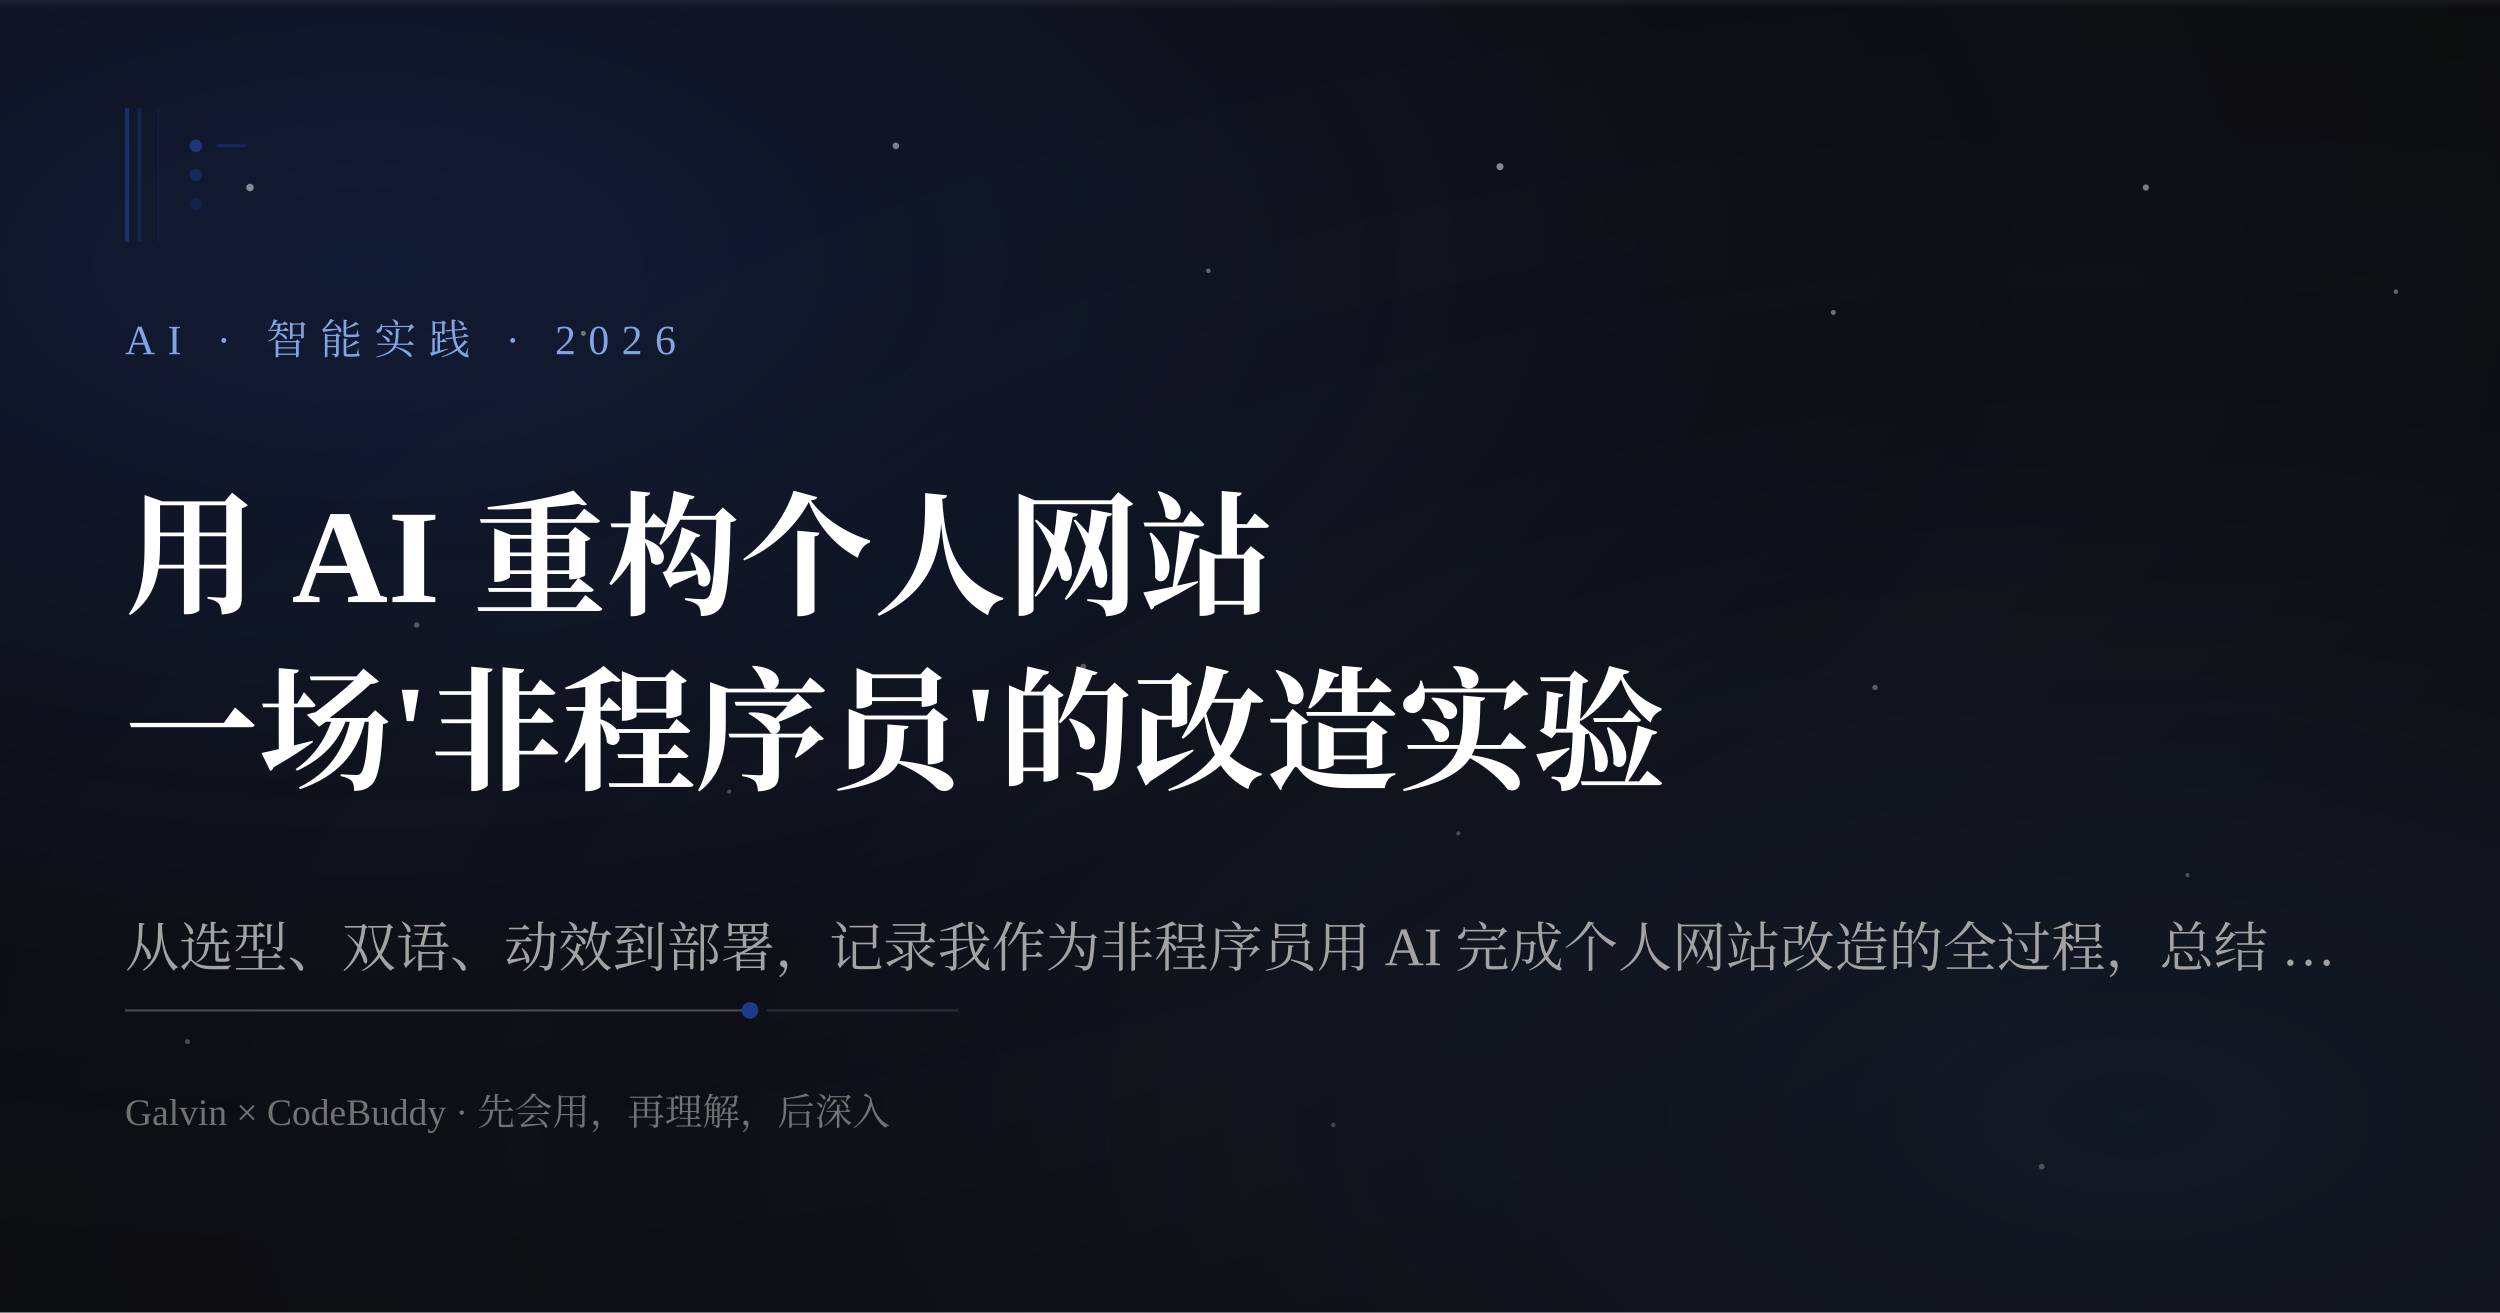
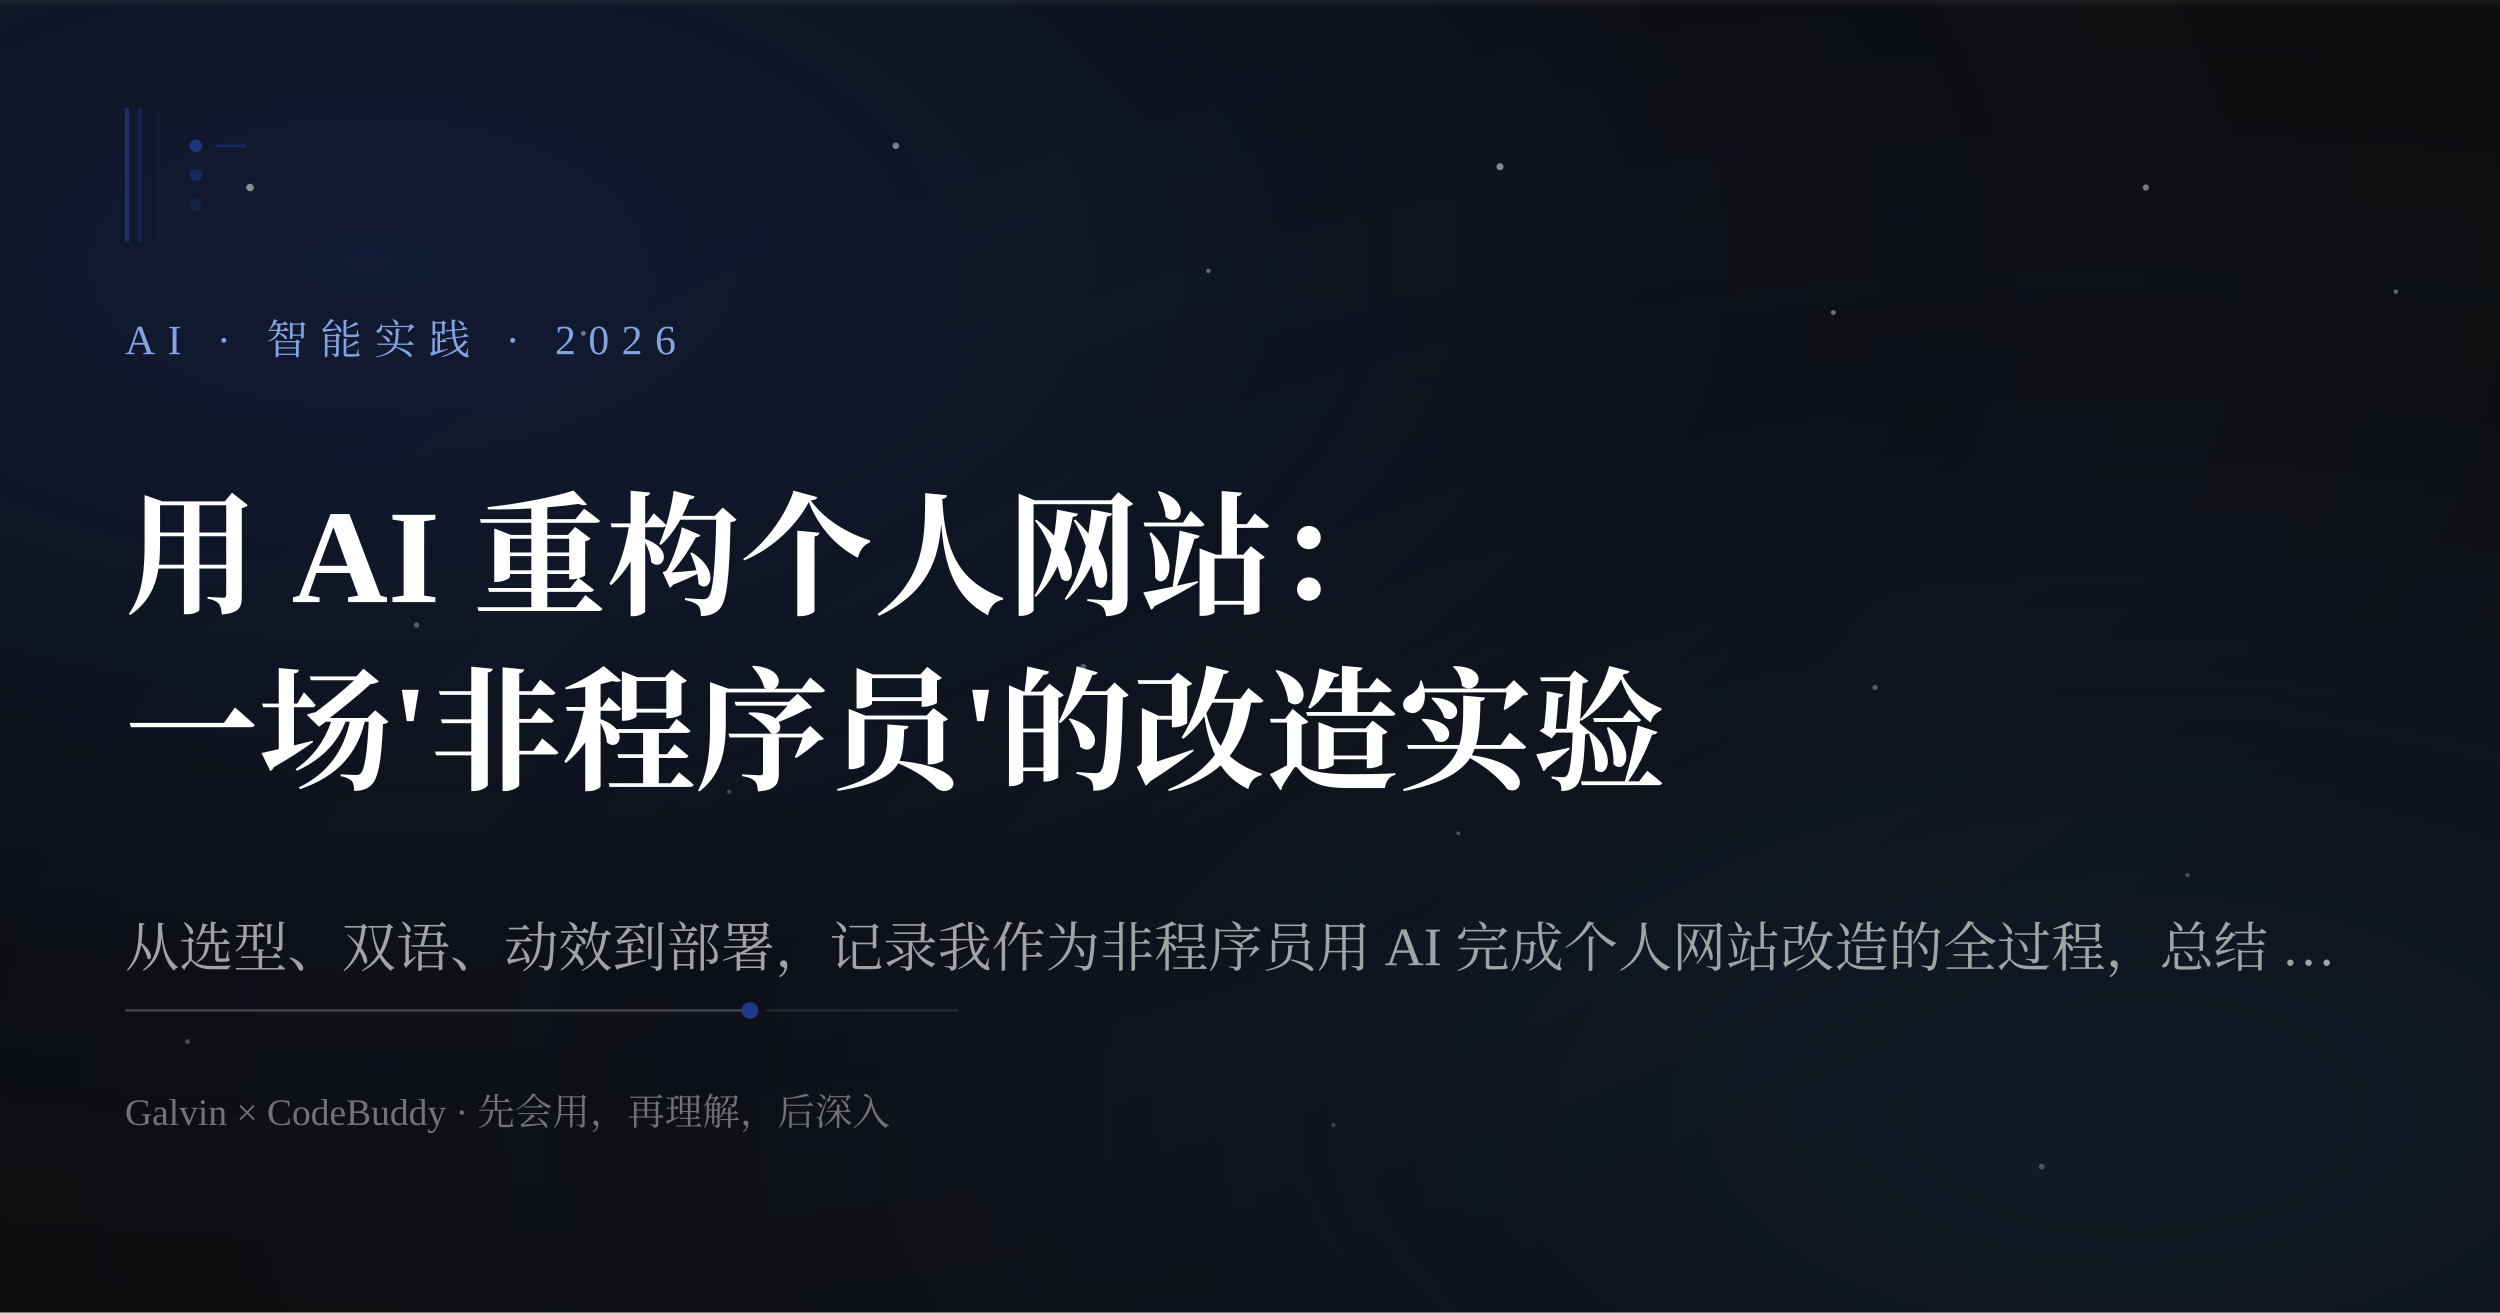
<svg xmlns="http://www.w3.org/2000/svg" width="1200" height="630" viewBox="0 0 1200 630">
  <defs>
    <radialGradient id="glow1" cx="0.15" cy="0.2" r="0.9">
      <stop offset="0%" stop-color="#1E3A8A" stop-opacity="0.32" />
      <stop offset="60%" stop-color="#1E3A8A" stop-opacity="0.06" />
      <stop offset="100%" stop-color="#1E3A8A" stop-opacity="0" />
    </radialGradient>
    <radialGradient id="glow2" cx="0.85" cy="0.85" r="0.9">
      <stop offset="0%" stop-color="#27477F" stop-opacity="0.22" />
      <stop offset="60%" stop-color="#27477F" stop-opacity="0.05" />
      <stop offset="100%" stop-color="#27477F" stop-opacity="0" />
    </radialGradient>
    <linearGradient id="fade" x1="0" y1="0" x2="0" y2="1">
      <stop offset="0%" stop-color="#ffffff" stop-opacity="0.06" />
      <stop offset="100%" stop-color="#ffffff" stop-opacity="0" />
    </linearGradient>
  </defs>
  <rect width="1200" height="630" fill="#0c0c0c" />
  <rect width="1200" height="630" fill="url(#glow1)" />
  <rect width="1200" height="630" fill="url(#glow2)" />
  <g fill="#ffffff">
    <circle cx="120" cy="90" r="1.8" opacity="0.5" />
    <circle cx="280" cy="160" r="1.2" opacity="0.4" />
    <circle cx="430" cy="70" r="1.6" opacity="0.45" />
    <circle cx="580" cy="130" r="1.1" opacity="0.35" />
    <circle cx="720" cy="80" r="1.7" opacity="0.5" />
    <circle cx="880" cy="150" r="1.2" opacity="0.4" />
    <circle cx="1030" cy="90" r="1.5" opacity="0.45" />
    <circle cx="1150" cy="140" r="1.1" opacity="0.35" />
    <circle cx="200" cy="300" r="1.3" opacity="0.3" />
    <circle cx="350" cy="380" r="1" opacity="0.25" />
    <circle cx="520" cy="320" r="1.4" opacity="0.3" />
    <circle cx="700" cy="400" r="1" opacity="0.25" />
    <circle cx="900" cy="330" r="1.3" opacity="0.3" />
    <circle cx="1050" cy="420" r="1" opacity="0.25" />
    <circle cx="90" cy="500" r="1.2" opacity="0.25" />
    <circle cx="640" cy="540" r="1.1" opacity="0.2" />
    <circle cx="980" cy="560" r="1.4" opacity="0.25" />
  </g>
  <rect width="1200" height="4" fill="url(#fade)" />
  <rect x="60" y="52" width="2" height="64" fill="#1E3A8A" opacity="0.7" />
  <rect x="66" y="52" width="2" height="64" fill="#1E3A8A" opacity="0.35" />
  <line x1="76" y1="52" x2="76" y2="116" stroke="#1E3A8A" stroke-opacity="0.18" stroke-width="1" />
  <circle cx="94" cy="70" r="3" fill="#1E3A8A" opacity="0.85" />
  <circle cx="94" cy="84" r="3" fill="#1E3A8A" opacity="0.5" />
  <circle cx="94" cy="98" r="3" fill="#1E3A8A" opacity="0.25" />
  <line x1="104" y1="70" x2="118" y2="70" stroke="#1E3A8A" stroke-opacity="0.5" stroke-width="1.5" />
  <text x="60" y="170" font-family="'Times New Roman', 'Liberation Serif', 'SimSun', 'Songti SC', 'Noto Serif CJK SC', serif" font-size="20" letter-spacing="6" fill="#8FB4F5" opacity="0.9">AI · 智能实践 · 2026</text>
-   <text x="60" y="290" font-family="'Times New Roman', 'Liberation Serif', 'SimSun', 'Songti SC', 'Noto Serif CJK SC', serif" font-size="64" font-weight="bold" fill="#ffffff">用 AI 重构个人网站</text>
+   <text x="60" y="290" font-family="'Times New Roman', 'Liberation Serif', 'SimSun', 'Songti SC', 'Noto Serif CJK SC', serif" font-size="64" font-weight="bold" fill="#ffffff">用 AI 重构个人网站：</text>
  <text x="60" y="374" font-family="'Times New Roman', 'Liberation Serif', 'SimSun', 'Songti SC', 'Noto Serif CJK SC', serif" font-size="64" font-weight="bold" fill="#ffffff">一场'非程序员'的改造实验</text>
  <text x="60" y="464" font-family="'Times New Roman', 'Liberation Serif', 'SimSun', 'Songti SC', 'Noto Serif CJK SC', serif" font-size="26" fill="#a3a3a3">从选型、双语、动效到部署，记录我作为非程序员用 AI 完成个人网站改造的全过程，总结 …</text>
  <line x1="60" y1="485" x2="360" y2="485" stroke="#ffffff" stroke-opacity="0.25" stroke-width="1" />
  <circle cx="360" cy="485" r="4" fill="#1E3A8A" />
  <line x1="368" y1="485" x2="460" y2="485" stroke="#ffffff" stroke-opacity="0.12" stroke-width="1" />
  <text x="60" y="540" font-family="'Times New Roman', 'Liberation Serif', 'SimSun', 'Songti SC', 'Noto Serif CJK SC', serif" font-size="18" fill="#737373">Galvin × CodeBuddy · 先会用，再理解，后深入</text>
</svg>
